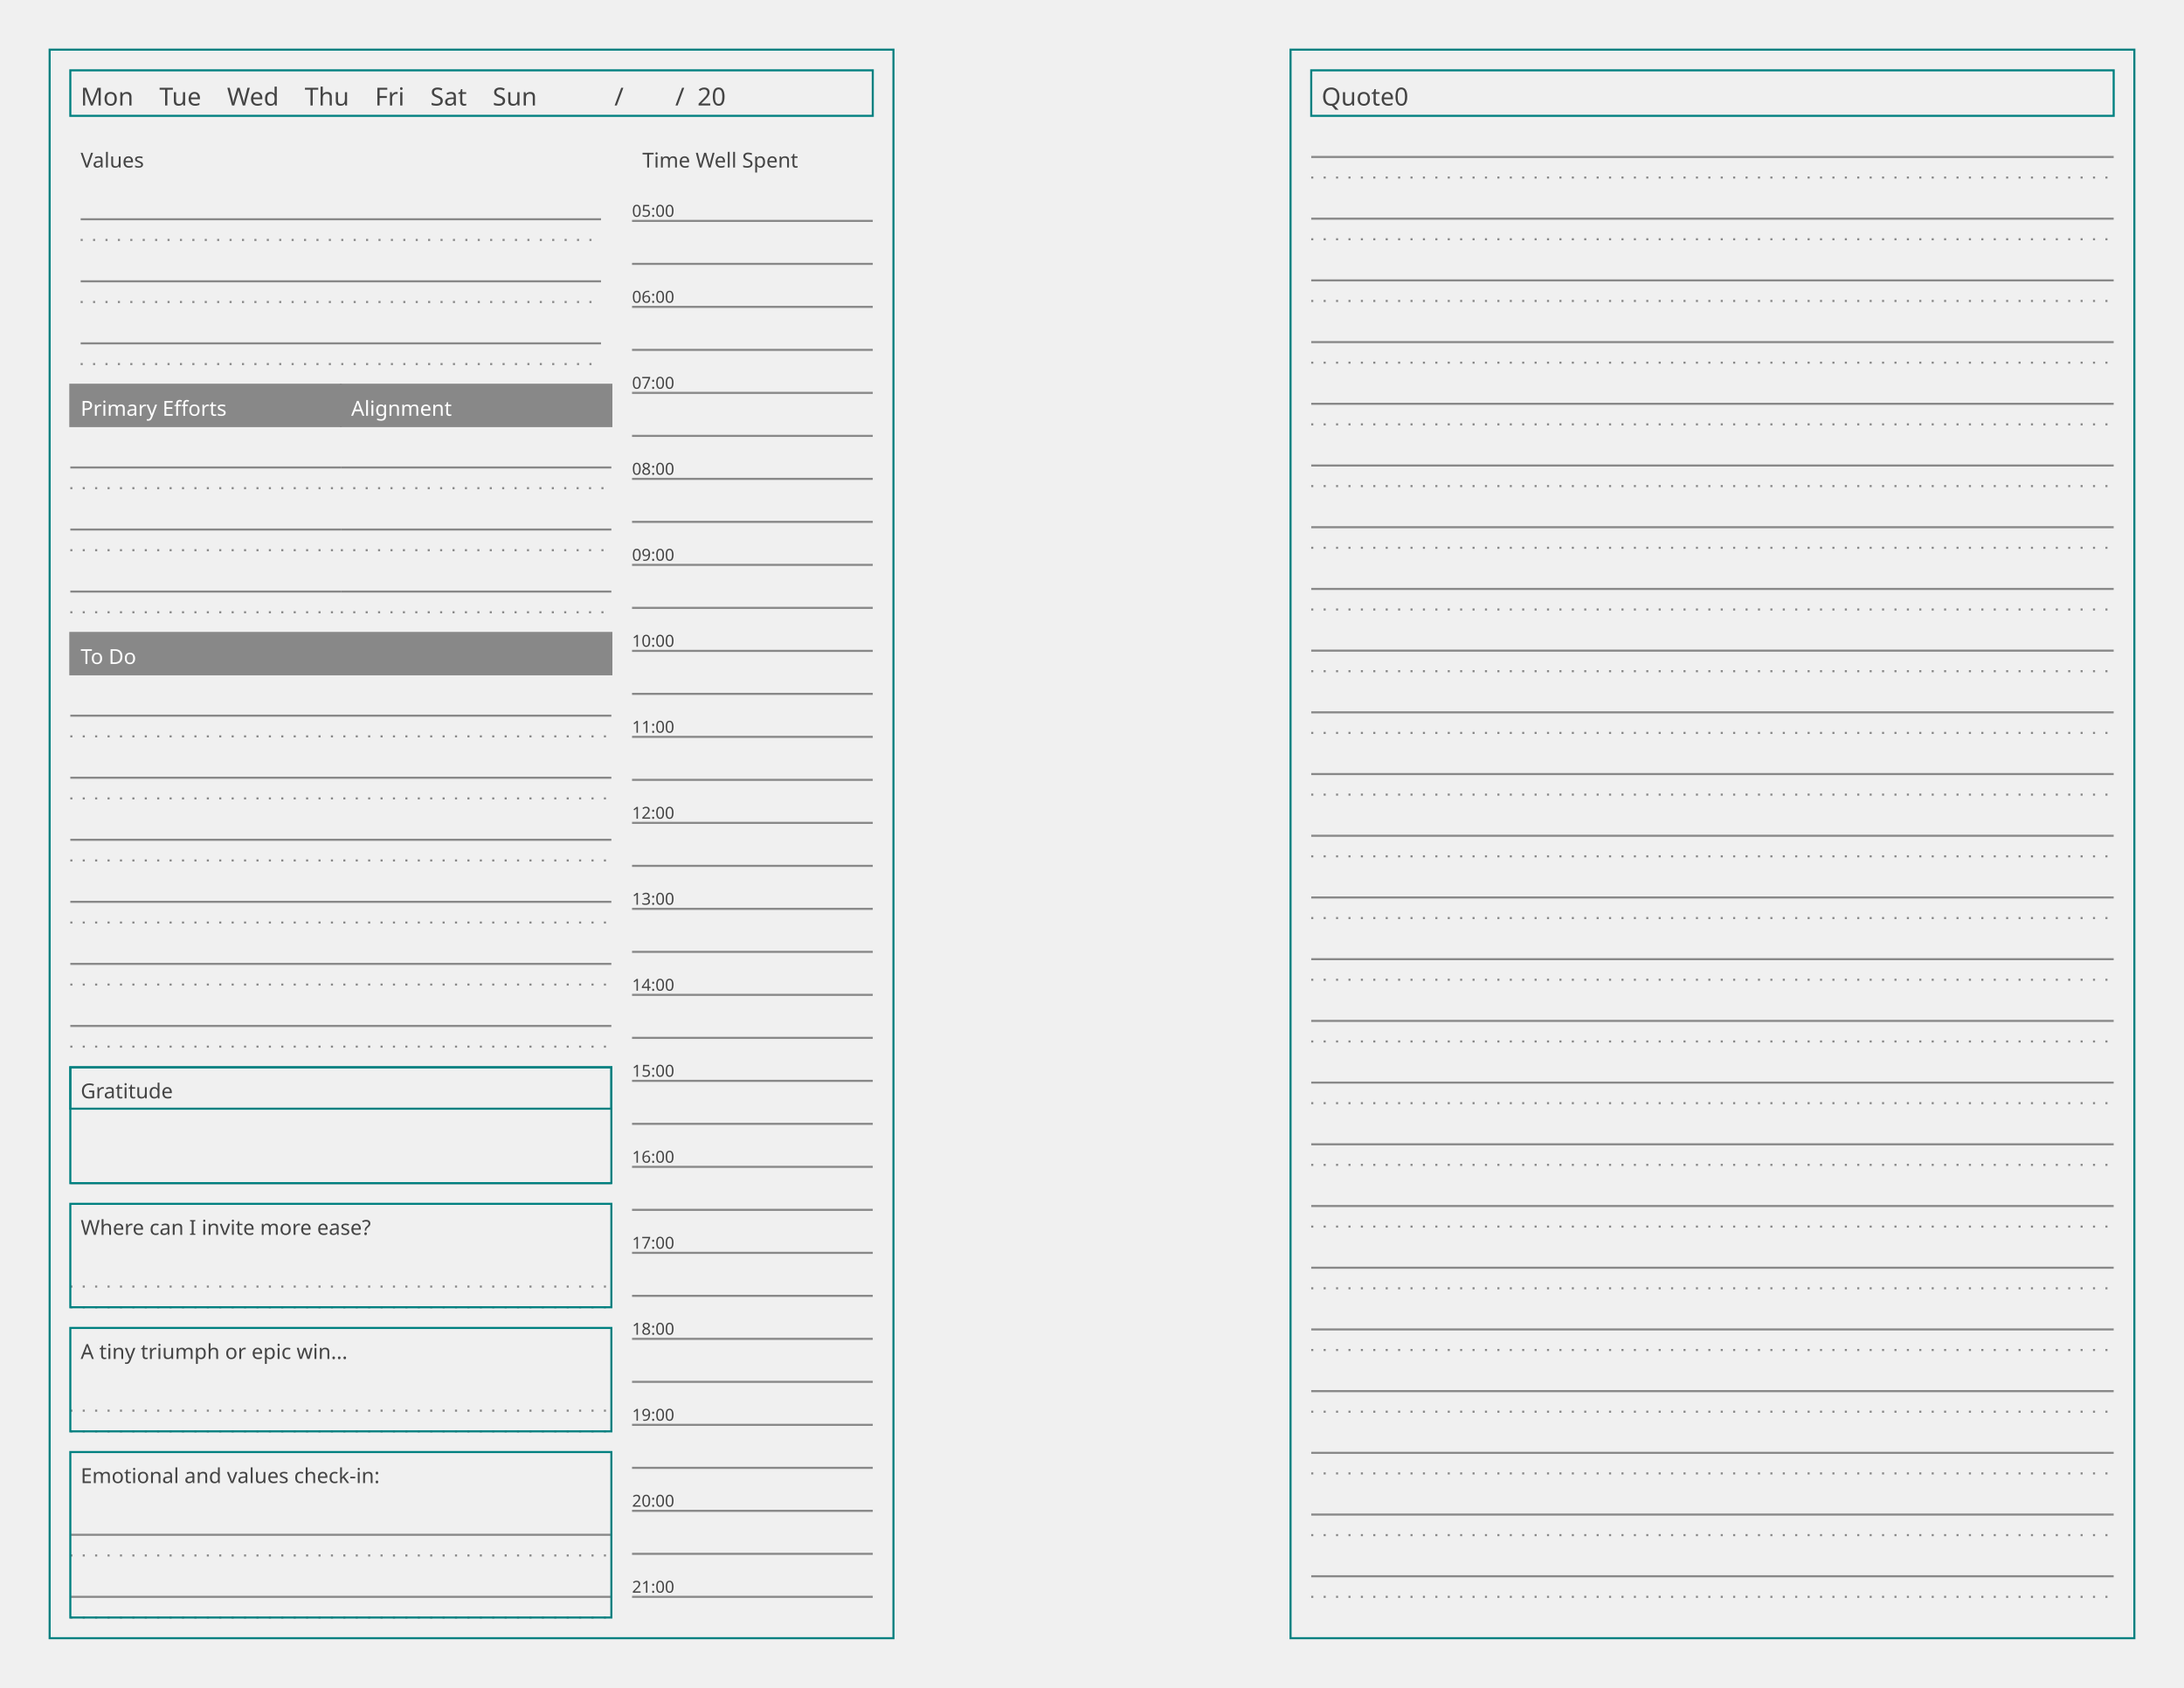
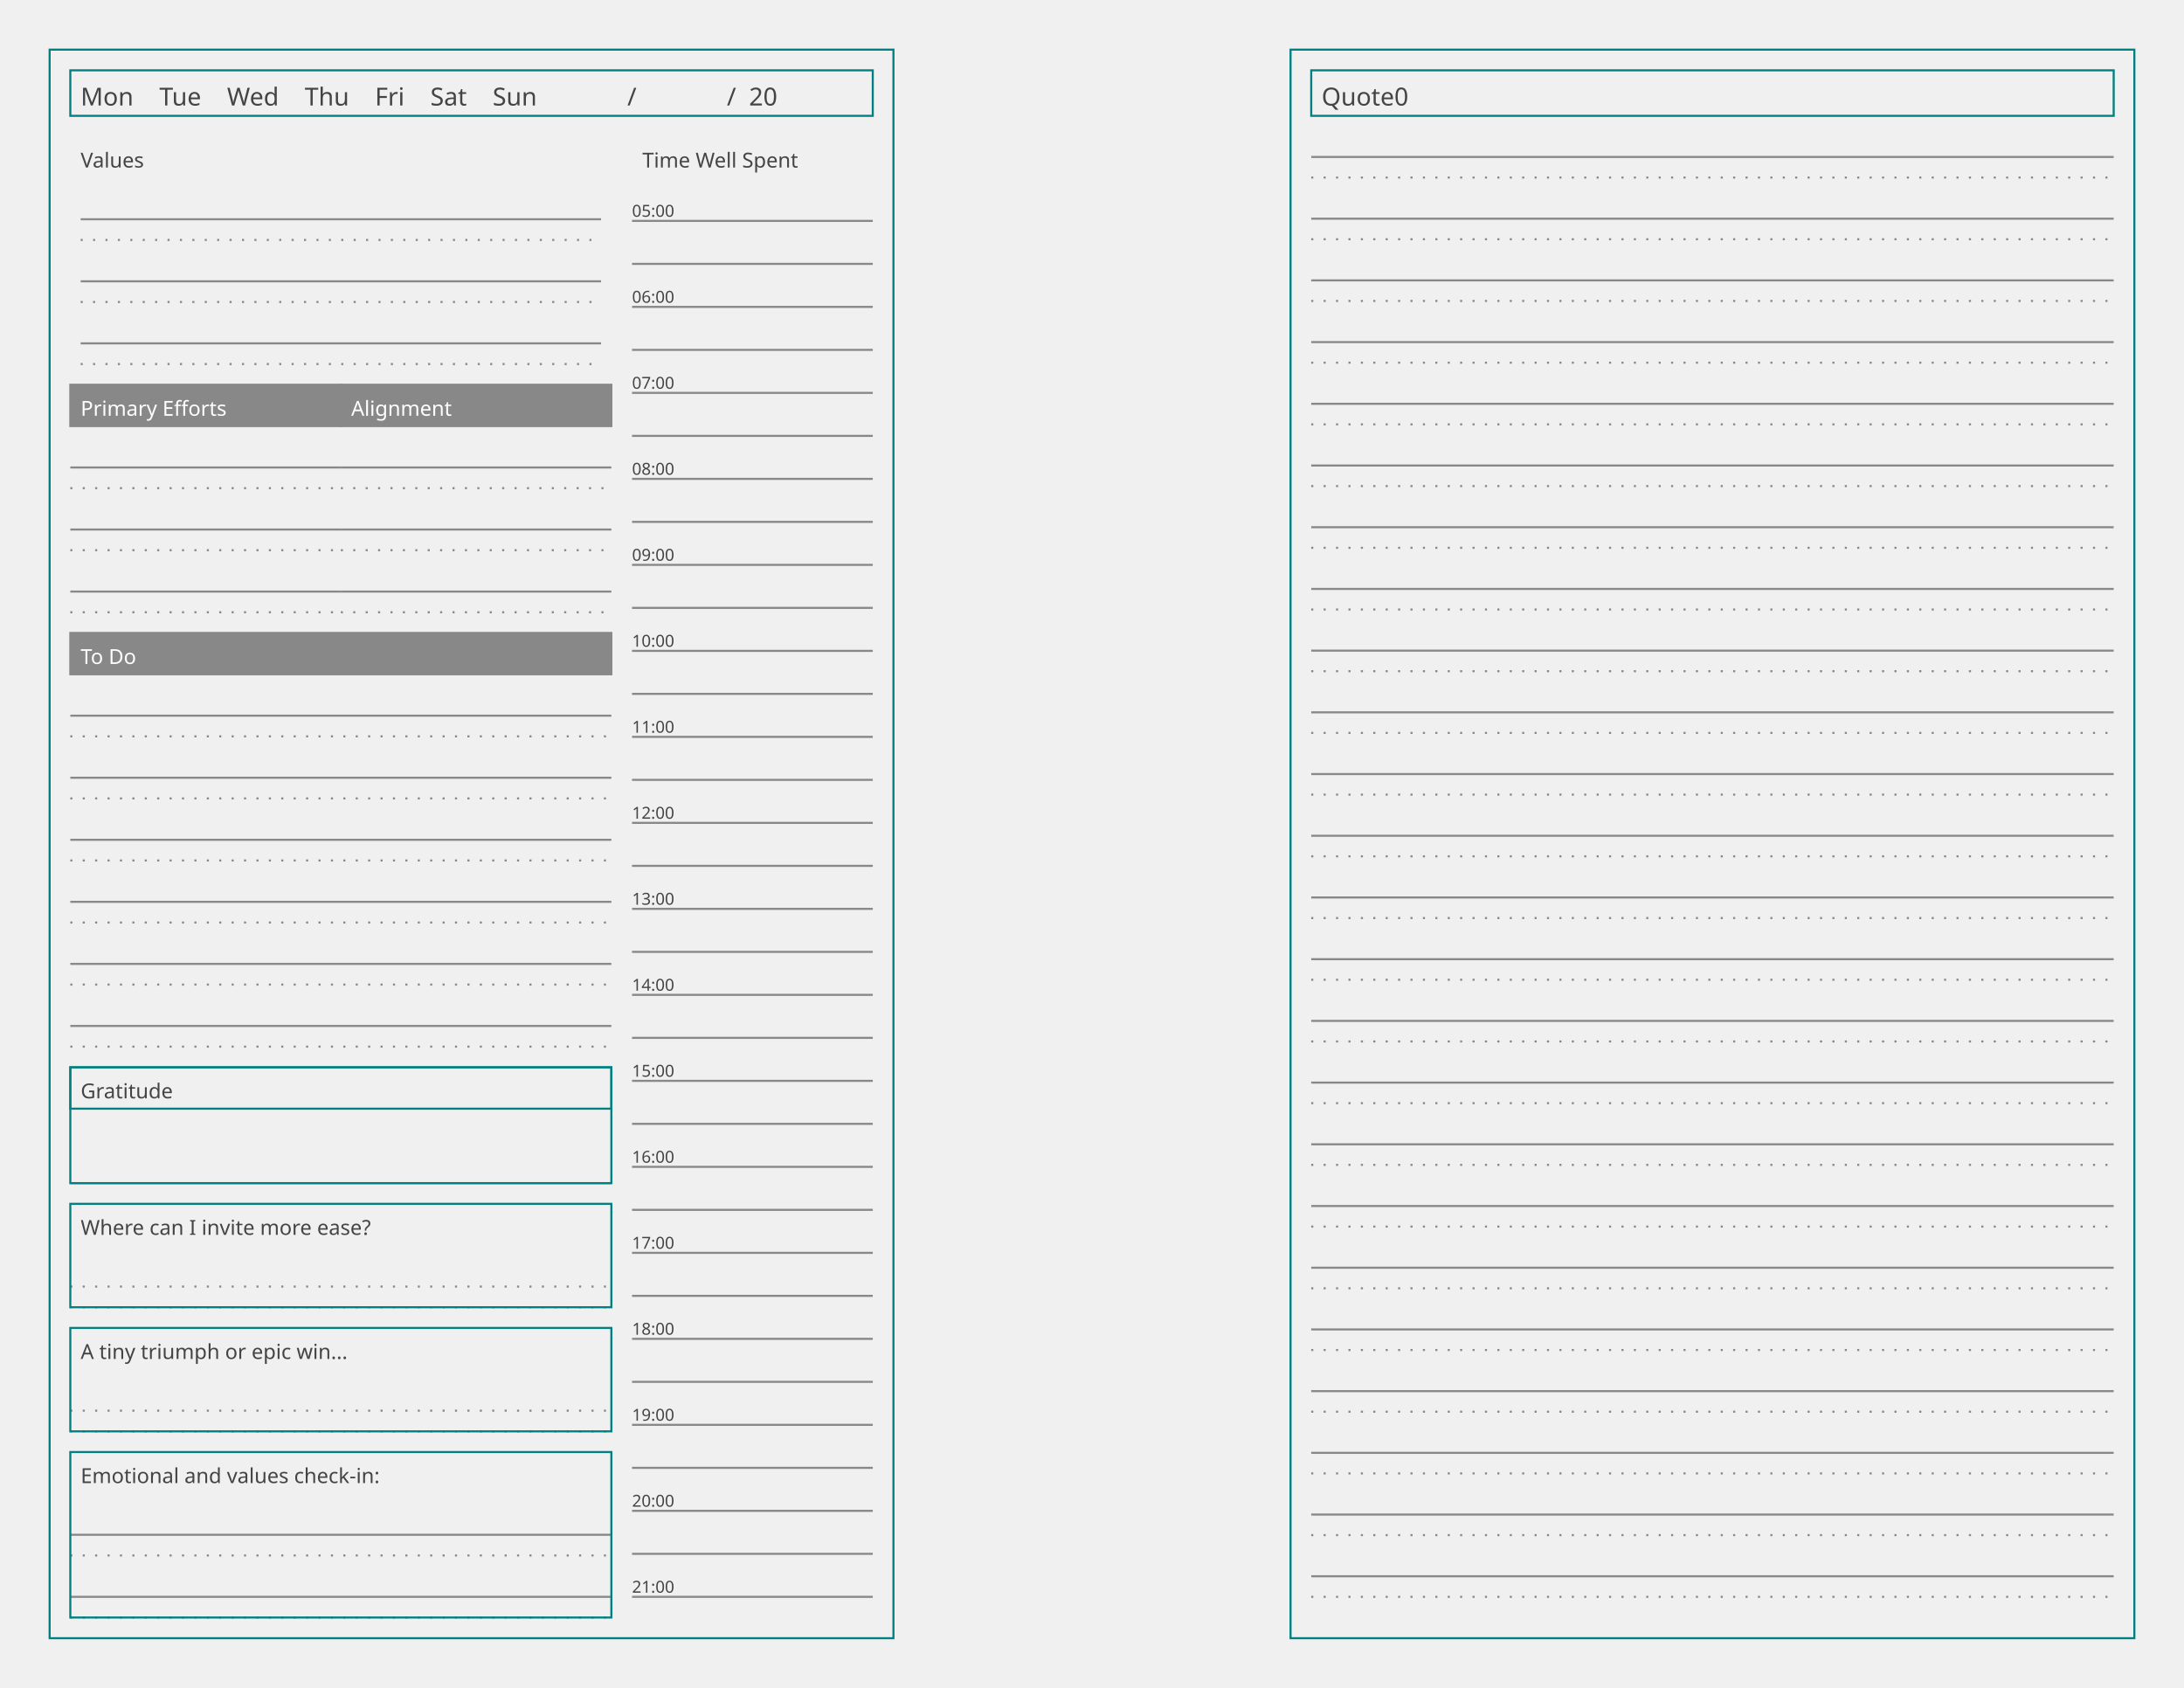
<svg xmlns="http://www.w3.org/2000/svg" baseProfile="tiny" height="8.5in" version="1.2" width="11in">
  <defs />
  <g transform="translate(24.0, 24.0)">
    <rect fill="none" height="768.0" stroke="#008080" width="408.0" x="0" y="0" />
    <g transform="translate(10, 10)">
      <rect fill="none" height="22" stroke="#008080" stroke-width="1" width="388.0" x="0" y="0" />
-       <text alignment-baseline="text-after-edge" fill="#444444" font-family="Trebuchet MS" font-size="12" text-anchor="start" transform="translate(5,17)">Mon    Tue    Wed    Thu    Fri    Sat    Sun            /        /  20        </text>
+       <text alignment-baseline="text-after-edge" fill="#444444" font-family="Trebuchet MS" font-size="12" text-anchor="start" transform="translate(5,17)">Mon    Tue    Wed    Thu    Fri    Sat    Sun              /              /  20          </text>
    </g>
    <g transform="translate(10, 32)">
      <g transform="translate(0,10)">
        <g>
          <g transform="translate(0,0)">
            <text alignment-baseline="text-after-edge" fill="#444444" font-family="Ubuntu Mono" font-size="10" text-anchor="start" transform="translate(5,15)">Values</text>
          </g>
          <g transform="translate(0,20)">
            <g>
              <line stroke="#888888" stroke-dasharray="1,5" stroke-width="1" transform="translate(5,30.0)" x1="0" x2="251.6" y1="0" y2="0" />
              <line stroke="#888888" stroke-dasharray="1,5" stroke-width="1" transform="translate(5,60.0)" x1="0" x2="251.6" y1="0" y2="0" />
              <line stroke="#888888" stroke-dasharray="1,5" stroke-width="1" transform="translate(5,90.0)" x1="0" x2="251.6" y1="0" y2="0" />
            </g>
            <g>
              <line stroke="#888888" stroke-dasharray="1,0" stroke-width="1" transform="translate(5,20.0)" x1="0" x2="251.6" y1="0" y2="0" />
              <line stroke="#888888" stroke-dasharray="1,0" stroke-width="1" transform="translate(5,50.0)" x1="0" x2="251.6" y1="0" y2="0" />
              <line stroke="#888888" stroke-dasharray="1,0" stroke-width="1" transform="translate(5,80.0)" x1="0" x2="251.6" y1="0" y2="0" />
            </g>
          </g>
        </g>
      </g>
      <g transform="translate(0,130.0)">
        <g>
          <g transform="translate(0,0)">
            <g>
              <g transform="translate(0,0)">
                <rect fill="#888888" height="20" stroke="#888888" stroke-width="1" width="130.8" x="0" y="0" />
                <text alignment-baseline="text-after-edge" fill="#ffffff" font-family="Trebuchet MS" font-size="10" text-anchor="start" transform="translate(5,15)">Primary Efforts</text>
              </g>
              <g transform="translate(0,20)">
                <g>
                  <line stroke="#888888" stroke-dasharray="1,5" stroke-width="1" transform="translate(0,30.0)" x1="0" x2="130.8" y1="0" y2="0" />
                  <line stroke="#888888" stroke-dasharray="1,5" stroke-width="1" transform="translate(0,60.0)" x1="0" x2="130.8" y1="0" y2="0" />
                  <line stroke="#888888" stroke-dasharray="1,5" stroke-width="1" transform="translate(0,90.0)" x1="0" x2="130.8" y1="0" y2="0" />
                </g>
                <g>
                  <line stroke="#888888" stroke-dasharray="1,0" stroke-width="1" transform="translate(0,20.0)" x1="0" x2="130.8" y1="0" y2="0" />
                  <line stroke="#888888" stroke-dasharray="1,0" stroke-width="1" transform="translate(0,50.0)" x1="0" x2="130.8" y1="0" y2="0" />
                  <line stroke="#888888" stroke-dasharray="1,0" stroke-width="1" transform="translate(0,80.0)" x1="0" x2="130.8" y1="0" y2="0" />
                </g>
              </g>
            </g>
          </g>
          <g transform="translate(130.8,0)">
            <g>
              <g transform="translate(0,0)">
                <rect fill="#888888" height="20" stroke="#888888" stroke-width="1" width="130.8" x="0" y="0" />
                <text alignment-baseline="text-after-edge" fill="#ffffff" font-family="Trebuchet MS" font-size="10" text-anchor="start" transform="translate(5,15)">Alignment</text>
              </g>
              <g transform="translate(0,20)">
                <g>
                  <line stroke="#888888" stroke-dasharray="1,5" stroke-width="1" transform="translate(0,30.0)" x1="0" x2="130.8" y1="0" y2="0" />
                  <line stroke="#888888" stroke-dasharray="1,5" stroke-width="1" transform="translate(0,60.0)" x1="0" x2="130.8" y1="0" y2="0" />
                  <line stroke="#888888" stroke-dasharray="1,5" stroke-width="1" transform="translate(0,90.0)" x1="0" x2="130.8" y1="0" y2="0" />
                </g>
                <g>
                  <line stroke="#888888" stroke-dasharray="1,0" stroke-width="1" transform="translate(0,20.0)" x1="0" x2="130.8" y1="0" y2="0" />
                  <line stroke="#888888" stroke-dasharray="1,0" stroke-width="1" transform="translate(0,50.0)" x1="0" x2="130.8" y1="0" y2="0" />
                  <line stroke="#888888" stroke-dasharray="1,0" stroke-width="1" transform="translate(0,80.0)" x1="0" x2="130.8" y1="0" y2="0" />
                </g>
              </g>
            </g>
          </g>
        </g>
      </g>
      <g transform="translate(0,250.0)">
        <g>
          <g transform="translate(0,0)">
            <rect fill="#888888" height="20" stroke="#888888" stroke-width="1" width="261.6" x="0" y="0" />
            <text alignment-baseline="text-after-edge" fill="#ffffff" font-family="Ubuntu Mono" font-size="10" text-anchor="start" transform="translate(5,15)">To Do</text>
          </g>
          <g transform="translate(0,20)">
            <g>
              <line stroke="#888888" stroke-dasharray="1,5" stroke-width="1" transform="translate(0,30.0)" x1="0" x2="261.6" y1="0" y2="0" />
              <line stroke="#888888" stroke-dasharray="1,5" stroke-width="1" transform="translate(0,60.0)" x1="0" x2="261.6" y1="0" y2="0" />
              <line stroke="#888888" stroke-dasharray="1,5" stroke-width="1" transform="translate(0,90.0)" x1="0" x2="261.6" y1="0" y2="0" />
              <line stroke="#888888" stroke-dasharray="1,5" stroke-width="1" transform="translate(0,120.0)" x1="0" x2="261.6" y1="0" y2="0" />
              <line stroke="#888888" stroke-dasharray="1,5" stroke-width="1" transform="translate(0,150.0)" x1="0" x2="261.6" y1="0" y2="0" />
              <line stroke="#888888" stroke-dasharray="1,5" stroke-width="1" transform="translate(0,180.0)" x1="0" x2="261.6" y1="0" y2="0" />
            </g>
            <g>
              <line stroke="#888888" stroke-dasharray="1,0" stroke-width="1" transform="translate(0,20.0)" x1="0" x2="261.6" y1="0" y2="0" />
              <line stroke="#888888" stroke-dasharray="1,0" stroke-width="1" transform="translate(0,50.0)" x1="0" x2="261.6" y1="0" y2="0" />
              <line stroke="#888888" stroke-dasharray="1,0" stroke-width="1" transform="translate(0,80.0)" x1="0" x2="261.6" y1="0" y2="0" />
              <line stroke="#888888" stroke-dasharray="1,0" stroke-width="1" transform="translate(0,110.0)" x1="0" x2="261.6" y1="0" y2="0" />
              <line stroke="#888888" stroke-dasharray="1,0" stroke-width="1" transform="translate(0,140.0)" x1="0" x2="261.6" y1="0" y2="0" />
              <line stroke="#888888" stroke-dasharray="1,0" stroke-width="1" transform="translate(0,170.0)" x1="0" x2="261.6" y1="0" y2="0" />
            </g>
          </g>
        </g>
      </g>
      <g transform="translate(0,460.0)">
        <g>
          <g transform="translate(0,0)">
            <rect fill="none" height="20" stroke="#008080" stroke-width="1" width="261.6" x="0" y="0" />
            <text alignment-baseline="text-after-edge" fill="#444444" font-family="Trebuchet MS" font-size="10" text-anchor="start" transform="translate(5,15)">Gratitude</text>
          </g>
          <g transform="translate(0,20)">
            <line stroke="#888888" stroke-dasharray="1,0" stroke-width="1" transform="translate(0,36.0)" x1="0" x2="261.6" y1="0" y2="0" />
          </g>
        </g>
        <rect fill="none" height="56.0" stroke="#008080" stroke-width="1" width="261.6" x="0" y="0" />
      </g>
      <g transform="translate(0,526.0)">
        <g>
          <g transform="translate(0,0)">
            <text alignment-baseline="text-after-edge" fill="#444444" font-family="Ubuntu Mono" font-size="10" text-anchor="start" transform="translate(5,15)">Where can I invite more ease?</text>
          </g>
          <g transform="translate(0,20)">
            <g>
              <line stroke="#888888" stroke-dasharray="1,5" stroke-width="1" transform="translate(0,30.0)" x1="0" x2="261.6" y1="0" y2="0" />
            </g>
            <g>
              <line stroke="#888888" stroke-dasharray="1,5" stroke-width="1" transform="translate(0,20.0)" x1="0" x2="261.6" y1="0" y2="0" />
            </g>
          </g>
        </g>
        <rect fill="none" height="50" stroke="#008080" stroke-width="1" width="261.6" x="0" y="0" />
      </g>
      <g transform="translate(0,586.0)">
        <g>
          <g transform="translate(0,0)">
            <text alignment-baseline="text-after-edge" fill="#444444" font-family="Ubuntu Mono" font-size="10" text-anchor="start" transform="translate(5,15)">A tiny triumph or epic win...</text>
          </g>
          <g transform="translate(0,20)">
            <g>
              <line stroke="#888888" stroke-dasharray="1,5" stroke-width="1" transform="translate(0,30.0)" x1="0" x2="261.6" y1="0" y2="0" />
            </g>
            <g>
              <line stroke="#888888" stroke-dasharray="1,5" stroke-width="1" transform="translate(0,20.0)" x1="0" x2="261.6" y1="0" y2="0" />
            </g>
          </g>
        </g>
        <rect fill="none" height="50" stroke="#008080" stroke-width="1" width="261.6" x="0" y="0" />
      </g>
      <g transform="translate(0,646.0)">
        <g>
          <g transform="translate(0,0)">
            <text alignment-baseline="text-after-edge" fill="#444444" font-family="Ubuntu Mono" font-size="10" text-anchor="start" transform="translate(5,15)">Emotional and values check-in:</text>
          </g>
          <g transform="translate(0,20)">
            <g>
              <line stroke="#888888" stroke-dasharray="1,5" stroke-width="1" transform="translate(0,30.0)" x1="0" x2="261.6" y1="0" y2="0" />
              <line stroke="#888888" stroke-dasharray="1,5" stroke-width="1" transform="translate(0,60.0)" x1="0" x2="261.6" y1="0" y2="0" />
            </g>
            <g>
              <line stroke="#888888" stroke-dasharray="1,0" stroke-width="1" transform="translate(0,20.0)" x1="0" x2="261.6" y1="0" y2="0" />
              <line stroke="#888888" stroke-dasharray="1,0" stroke-width="1" transform="translate(0,50.0)" x1="0" x2="261.6" y1="0" y2="0" />
            </g>
          </g>
        </g>
        <rect fill="none" height="80" stroke="#008080" stroke-width="1" width="261.6" x="0" y="0" />
      </g>
    </g>
    <g transform="translate(281.6,32)">
      <g>
        <rect fill="none" height="20" stroke="none" width="116.4" x="0" y="10" />
        <text alignment-baseline="text-after-edge" fill="#444444" font-family="Ubuntu Mono" font-size="10" text-anchor="start" x="5" y="25">Time Well Spent</text>
      </g>
      <g>
        <text alignment-baseline="text-after-edge" fill="#444444" font-family="Ubuntu Mono" font-size="8" text-anchor="start" x="0" y="48.788">05:00</text>
        <line stroke="#888888" x1="0" x2="116.4" y1="50.788" y2="50.788" />
        <line stroke="#888888" x1="0" x2="116.4" y1="71.576" y2="71.576" />
        <text alignment-baseline="text-after-edge" fill="#444444" font-family="Ubuntu Mono" font-size="8" text-anchor="start" x="0" y="90.364">06:00</text>
        <line stroke="#888888" x1="0" x2="116.4" y1="92.364" y2="92.364" />
        <line stroke="#888888" x1="0" x2="116.4" y1="113.152" y2="113.152" />
        <text alignment-baseline="text-after-edge" fill="#444444" font-family="Ubuntu Mono" font-size="8" text-anchor="start" x="0" y="131.939">07:00</text>
        <line stroke="#888888" x1="0" x2="116.4" y1="133.939" y2="133.939" />
        <line stroke="#888888" x1="0" x2="116.4" y1="154.727" y2="154.727" />
        <text alignment-baseline="text-after-edge" fill="#444444" font-family="Ubuntu Mono" font-size="8" text-anchor="start" x="0" y="173.515">08:00</text>
        <line stroke="#888888" x1="0" x2="116.4" y1="175.515" y2="175.515" />
        <line stroke="#888888" x1="0" x2="116.4" y1="196.303" y2="196.303" />
        <text alignment-baseline="text-after-edge" fill="#444444" font-family="Ubuntu Mono" font-size="8" text-anchor="start" x="0" y="215.091">09:00</text>
        <line stroke="#888888" x1="0" x2="116.4" y1="217.091" y2="217.091" />
        <line stroke="#888888" x1="0" x2="116.4" y1="237.879" y2="237.879" />
        <text alignment-baseline="text-after-edge" fill="#444444" font-family="Ubuntu Mono" font-size="8" text-anchor="start" x="0" y="256.667">10:00</text>
        <line stroke="#888888" x1="0" x2="116.4" y1="258.667" y2="258.667" />
        <line stroke="#888888" x1="0" x2="116.4" y1="279.455" y2="279.455" />
        <text alignment-baseline="text-after-edge" fill="#444444" font-family="Ubuntu Mono" font-size="8" text-anchor="start" x="0" y="298.242">11:00</text>
        <line stroke="#888888" x1="0" x2="116.4" y1="300.242" y2="300.242" />
        <line stroke="#888888" x1="0" x2="116.4" y1="321.03" y2="321.03" />
        <text alignment-baseline="text-after-edge" fill="#444444" font-family="Ubuntu Mono" font-size="8" text-anchor="start" x="0" y="339.818">12:00</text>
        <line stroke="#888888" x1="0" x2="116.4" y1="341.818" y2="341.818" />
        <line stroke="#888888" x1="0" x2="116.4" y1="362.606" y2="362.606" />
        <text alignment-baseline="text-after-edge" fill="#444444" font-family="Ubuntu Mono" font-size="8" text-anchor="start" x="0" y="381.394">13:00</text>
        <line stroke="#888888" x1="0" x2="116.4" y1="383.394" y2="383.394" />
        <line stroke="#888888" x1="0" x2="116.4" y1="404.182" y2="404.182" />
        <text alignment-baseline="text-after-edge" fill="#444444" font-family="Ubuntu Mono" font-size="8" text-anchor="start" x="0" y="422.97">14:00</text>
        <line stroke="#888888" x1="0" x2="116.4" y1="424.97" y2="424.97" />
        <line stroke="#888888" x1="0" x2="116.4" y1="445.758" y2="445.758" />
        <text alignment-baseline="text-after-edge" fill="#444444" font-family="Ubuntu Mono" font-size="8" text-anchor="start" x="0" y="464.545">15:00</text>
        <line stroke="#888888" x1="0" x2="116.4" y1="466.545" y2="466.545" />
        <line stroke="#888888" x1="0" x2="116.4" y1="487.333" y2="487.333" />
        <text alignment-baseline="text-after-edge" fill="#444444" font-family="Ubuntu Mono" font-size="8" text-anchor="start" x="0" y="506.121">16:00</text>
        <line stroke="#888888" x1="0" x2="116.4" y1="508.121" y2="508.121" />
        <line stroke="#888888" x1="0" x2="116.4" y1="528.909" y2="528.909" />
        <text alignment-baseline="text-after-edge" fill="#444444" font-family="Ubuntu Mono" font-size="8" text-anchor="start" x="0" y="547.697">17:00</text>
        <line stroke="#888888" x1="0" x2="116.4" y1="549.697" y2="549.697" />
        <line stroke="#888888" x1="0" x2="116.4" y1="570.485" y2="570.485" />
        <text alignment-baseline="text-after-edge" fill="#444444" font-family="Ubuntu Mono" font-size="8" text-anchor="start" x="0" y="589.273">18:00</text>
        <line stroke="#888888" x1="0" x2="116.4" y1="591.273" y2="591.273" />
        <line stroke="#888888" x1="0" x2="116.4" y1="612.061" y2="612.061" />
        <text alignment-baseline="text-after-edge" fill="#444444" font-family="Ubuntu Mono" font-size="8" text-anchor="start" x="0" y="630.848">19:00</text>
        <line stroke="#888888" x1="0" x2="116.4" y1="632.848" y2="632.848" />
        <line stroke="#888888" x1="0" x2="116.4" y1="653.636" y2="653.636" />
        <text alignment-baseline="text-after-edge" fill="#444444" font-family="Ubuntu Mono" font-size="8" text-anchor="start" x="0" y="672.424">20:00</text>
        <line stroke="#888888" x1="0" x2="116.4" y1="674.424" y2="674.424" />
        <line stroke="#888888" x1="0" x2="116.4" y1="695.212" y2="695.212" />
        <text alignment-baseline="text-after-edge" fill="#444444" font-family="Ubuntu Mono" font-size="8" text-anchor="start" x="0" y="714.0">21:00</text>
        <line stroke="#888888" x1="0" x2="116.4" y1="716.0" y2="716.0" />
      </g>
    </g>
  </g>
  <g transform="translate(624.0, 24.0)">
    <rect fill="none" height="768.0" stroke="#008080" width="408.0" x="0" y="0" />
    <g transform="translate(10, 10)">
      <rect fill="none" height="22" stroke="#008080" stroke-width="1" width="388.0" x="0" y="0" />
      <text alignment-baseline="text-after-edge" fill="#444444" font-family="Trebuchet MS" font-size="12" text-anchor="start" transform="translate(5,17)">Quote0</text>
    </g>
    <g transform="translate(10, 32)">
      <g transform="translate(0,0)">
        <g>
          <line stroke="#888888" stroke-dasharray="1,5" stroke-width="1" transform="translate(0,29.83333)" x1="0" x2="388.0" y1="0" y2="0" />
          <line stroke="#888888" stroke-dasharray="1,5" stroke-width="1" transform="translate(0,59.66667)" x1="0" x2="388.0" y1="0" y2="0" />
          <line stroke="#888888" stroke-dasharray="1,5" stroke-width="1" transform="translate(0,89.5)" x1="0" x2="388.0" y1="0" y2="0" />
          <line stroke="#888888" stroke-dasharray="1,5" stroke-width="1" transform="translate(0,119.3333)" x1="0" x2="388.0" y1="0" y2="0" />
          <line stroke="#888888" stroke-dasharray="1,5" stroke-width="1" transform="translate(0,149.1667)" x1="0" x2="388.0" y1="0" y2="0" />
          <line stroke="#888888" stroke-dasharray="1,5" stroke-width="1" transform="translate(0,179.0)" x1="0" x2="388.0" y1="0" y2="0" />
          <line stroke="#888888" stroke-dasharray="1,5" stroke-width="1" transform="translate(0,208.8333)" x1="0" x2="388.0" y1="0" y2="0" />
          <line stroke="#888888" stroke-dasharray="1,5" stroke-width="1" transform="translate(0,238.6667)" x1="0" x2="388.0" y1="0" y2="0" />
          <line stroke="#888888" stroke-dasharray="1,5" stroke-width="1" transform="translate(0,268.5)" x1="0" x2="388.0" y1="0" y2="0" />
          <line stroke="#888888" stroke-dasharray="1,5" stroke-width="1" transform="translate(0,298.3333)" x1="0" x2="388.0" y1="0" y2="0" />
          <line stroke="#888888" stroke-dasharray="1,5" stroke-width="1" transform="translate(0,328.1667)" x1="0" x2="388.0" y1="0" y2="0" />
          <line stroke="#888888" stroke-dasharray="1,5" stroke-width="1" transform="translate(0,358)" x1="0" x2="388.0" y1="0" y2="0" />
          <line stroke="#888888" stroke-dasharray="1,5" stroke-width="1" transform="translate(0,387.8333)" x1="0" x2="388.0" y1="0" y2="0" />
          <line stroke="#888888" stroke-dasharray="1,5" stroke-width="1" transform="translate(0,417.6667)" x1="0" x2="388.0" y1="0" y2="0" />
          <line stroke="#888888" stroke-dasharray="1,5" stroke-width="1" transform="translate(0,447.5)" x1="0" x2="388.0" y1="0" y2="0" />
          <line stroke="#888888" stroke-dasharray="1,5" stroke-width="1" transform="translate(0,477.3333)" x1="0" x2="388.0" y1="0" y2="0" />
          <line stroke="#888888" stroke-dasharray="1,5" stroke-width="1" transform="translate(0,507.1667)" x1="0" x2="388.0" y1="0" y2="0" />
          <line stroke="#888888" stroke-dasharray="1,5" stroke-width="1" transform="translate(0,537)" x1="0" x2="388.0" y1="0" y2="0" />
          <line stroke="#888888" stroke-dasharray="1,5" stroke-width="1" transform="translate(0,566.8333)" x1="0" x2="388.0" y1="0" y2="0" />
          <line stroke="#888888" stroke-dasharray="1,5" stroke-width="1" transform="translate(0,596.6667)" x1="0" x2="388.0" y1="0" y2="0" />
          <line stroke="#888888" stroke-dasharray="1,5" stroke-width="1" transform="translate(0,626.5)" x1="0" x2="388.0" y1="0" y2="0" />
          <line stroke="#888888" stroke-dasharray="1,5" stroke-width="1" transform="translate(0,656.3333)" x1="0" x2="388.0" y1="0" y2="0" />
          <line stroke="#888888" stroke-dasharray="1,5" stroke-width="1" transform="translate(0,686.1667)" x1="0" x2="388.0" y1="0" y2="0" />
          <line stroke="#888888" stroke-dasharray="1,5" stroke-width="1" transform="translate(0,716)" x1="0" x2="388.0" y1="0" y2="0" />
        </g>
        <g>
          <line stroke="#888888" stroke-dasharray="1,0" stroke-width="1" transform="translate(0,19.88889)" x1="0" x2="388.0" y1="0" y2="0" />
          <line stroke="#888888" stroke-dasharray="1,0" stroke-width="1" transform="translate(0,49.72222)" x1="0" x2="388.0" y1="0" y2="0" />
          <line stroke="#888888" stroke-dasharray="1,0" stroke-width="1" transform="translate(0,79.55556)" x1="0" x2="388.0" y1="0" y2="0" />
          <line stroke="#888888" stroke-dasharray="1,0" stroke-width="1" transform="translate(0,109.3889)" x1="0" x2="388.0" y1="0" y2="0" />
          <line stroke="#888888" stroke-dasharray="1,0" stroke-width="1" transform="translate(0,139.2222)" x1="0" x2="388.0" y1="0" y2="0" />
          <line stroke="#888888" stroke-dasharray="1,0" stroke-width="1" transform="translate(0,169.0556)" x1="0" x2="388.0" y1="0" y2="0" />
          <line stroke="#888888" stroke-dasharray="1,0" stroke-width="1" transform="translate(0,198.8889)" x1="0" x2="388.0" y1="0" y2="0" />
          <line stroke="#888888" stroke-dasharray="1,0" stroke-width="1" transform="translate(0,228.7222)" x1="0" x2="388.0" y1="0" y2="0" />
          <line stroke="#888888" stroke-dasharray="1,0" stroke-width="1" transform="translate(0,258.5556)" x1="0" x2="388.0" y1="0" y2="0" />
          <line stroke="#888888" stroke-dasharray="1,0" stroke-width="1" transform="translate(0,288.3889)" x1="0" x2="388.0" y1="0" y2="0" />
          <line stroke="#888888" stroke-dasharray="1,0" stroke-width="1" transform="translate(0,318.2222)" x1="0" x2="388.0" y1="0" y2="0" />
          <line stroke="#888888" stroke-dasharray="1,0" stroke-width="1" transform="translate(0,348.0556)" x1="0" x2="388.0" y1="0" y2="0" />
          <line stroke="#888888" stroke-dasharray="1,0" stroke-width="1" transform="translate(0,377.8889)" x1="0" x2="388.0" y1="0" y2="0" />
          <line stroke="#888888" stroke-dasharray="1,0" stroke-width="1" transform="translate(0,407.7222)" x1="0" x2="388.0" y1="0" y2="0" />
          <line stroke="#888888" stroke-dasharray="1,0" stroke-width="1" transform="translate(0,437.5556)" x1="0" x2="388.0" y1="0" y2="0" />
          <line stroke="#888888" stroke-dasharray="1,0" stroke-width="1" transform="translate(0,467.3889)" x1="0" x2="388.0" y1="0" y2="0" />
          <line stroke="#888888" stroke-dasharray="1,0" stroke-width="1" transform="translate(0,497.2222)" x1="0" x2="388.0" y1="0" y2="0" />
          <line stroke="#888888" stroke-dasharray="1,0" stroke-width="1" transform="translate(0,527.0556)" x1="0" x2="388.0" y1="0" y2="0" />
          <line stroke="#888888" stroke-dasharray="1,0" stroke-width="1" transform="translate(0,556.8889)" x1="0" x2="388.0" y1="0" y2="0" />
          <line stroke="#888888" stroke-dasharray="1,0" stroke-width="1" transform="translate(0,586.7222)" x1="0" x2="388.0" y1="0" y2="0" />
          <line stroke="#888888" stroke-dasharray="1,0" stroke-width="1" transform="translate(0,616.5556)" x1="0" x2="388.0" y1="0" y2="0" />
          <line stroke="#888888" stroke-dasharray="1,0" stroke-width="1" transform="translate(0,646.3889)" x1="0" x2="388.0" y1="0" y2="0" />
          <line stroke="#888888" stroke-dasharray="1,0" stroke-width="1" transform="translate(0,676.2222)" x1="0" x2="388.0" y1="0" y2="0" />
          <line stroke="#888888" stroke-dasharray="1,0" stroke-width="1" transform="translate(0,706.0556)" x1="0" x2="388.0" y1="0" y2="0" />
        </g>
      </g>
    </g>
  </g>
</svg>
